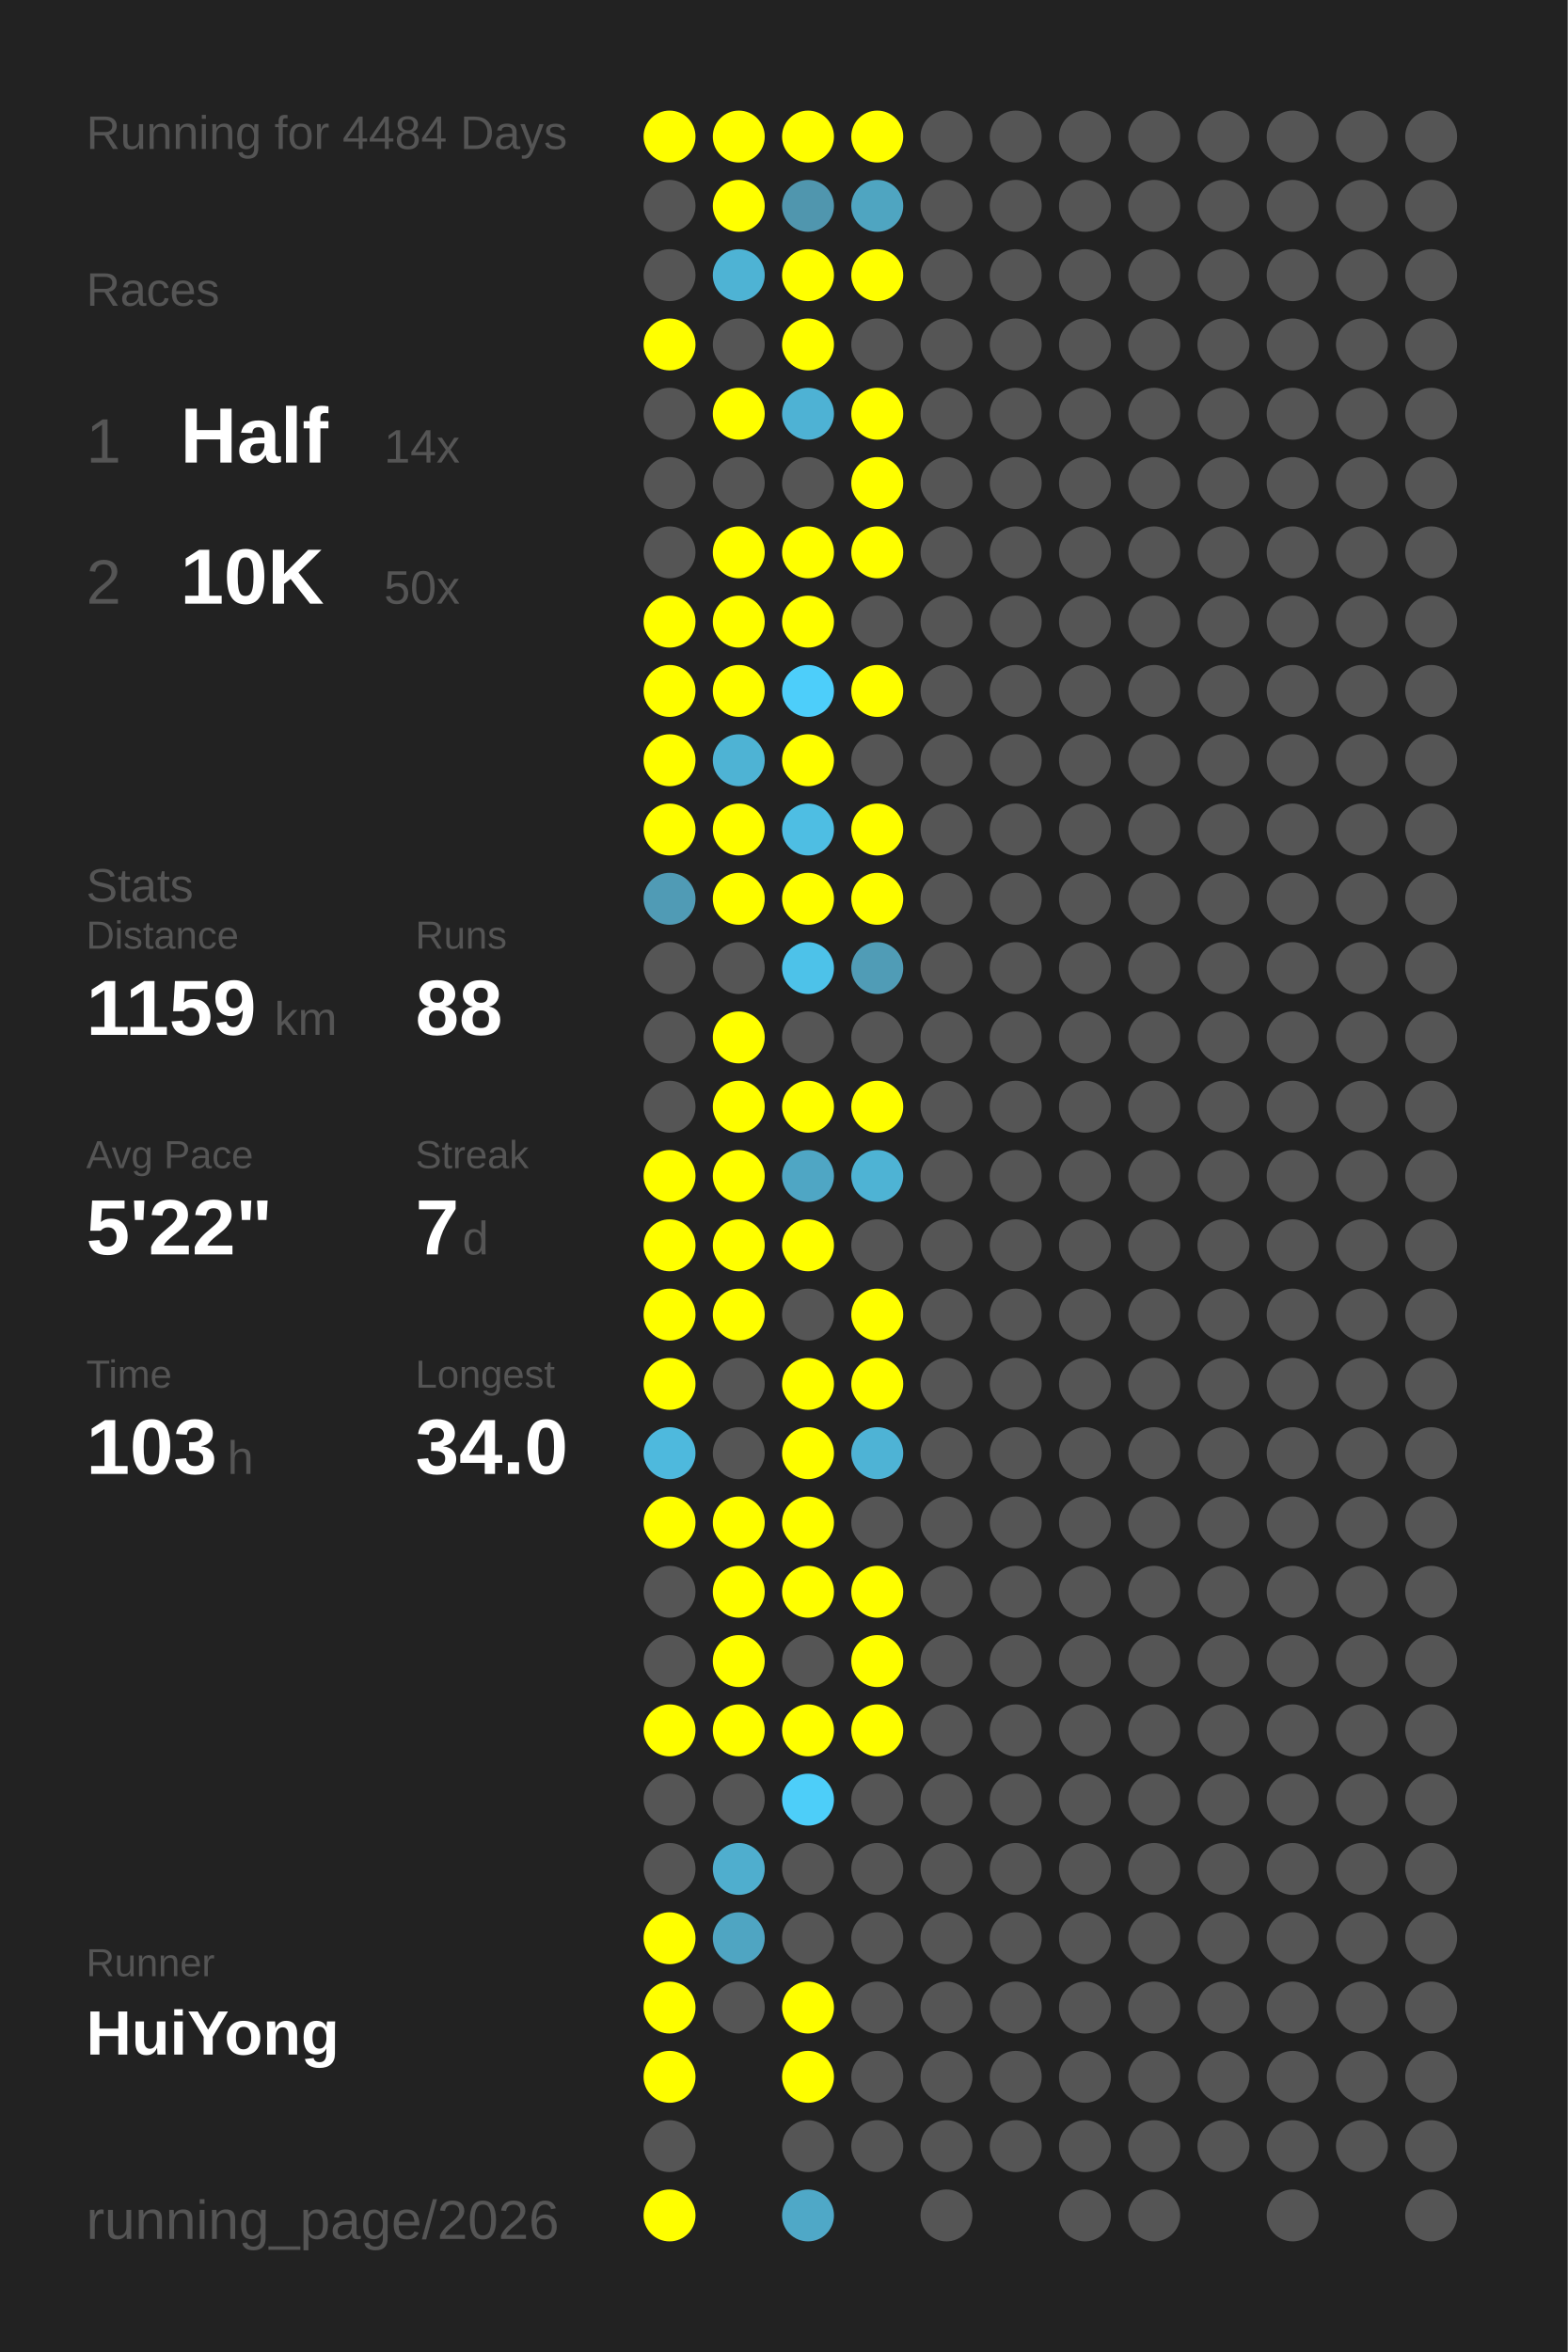
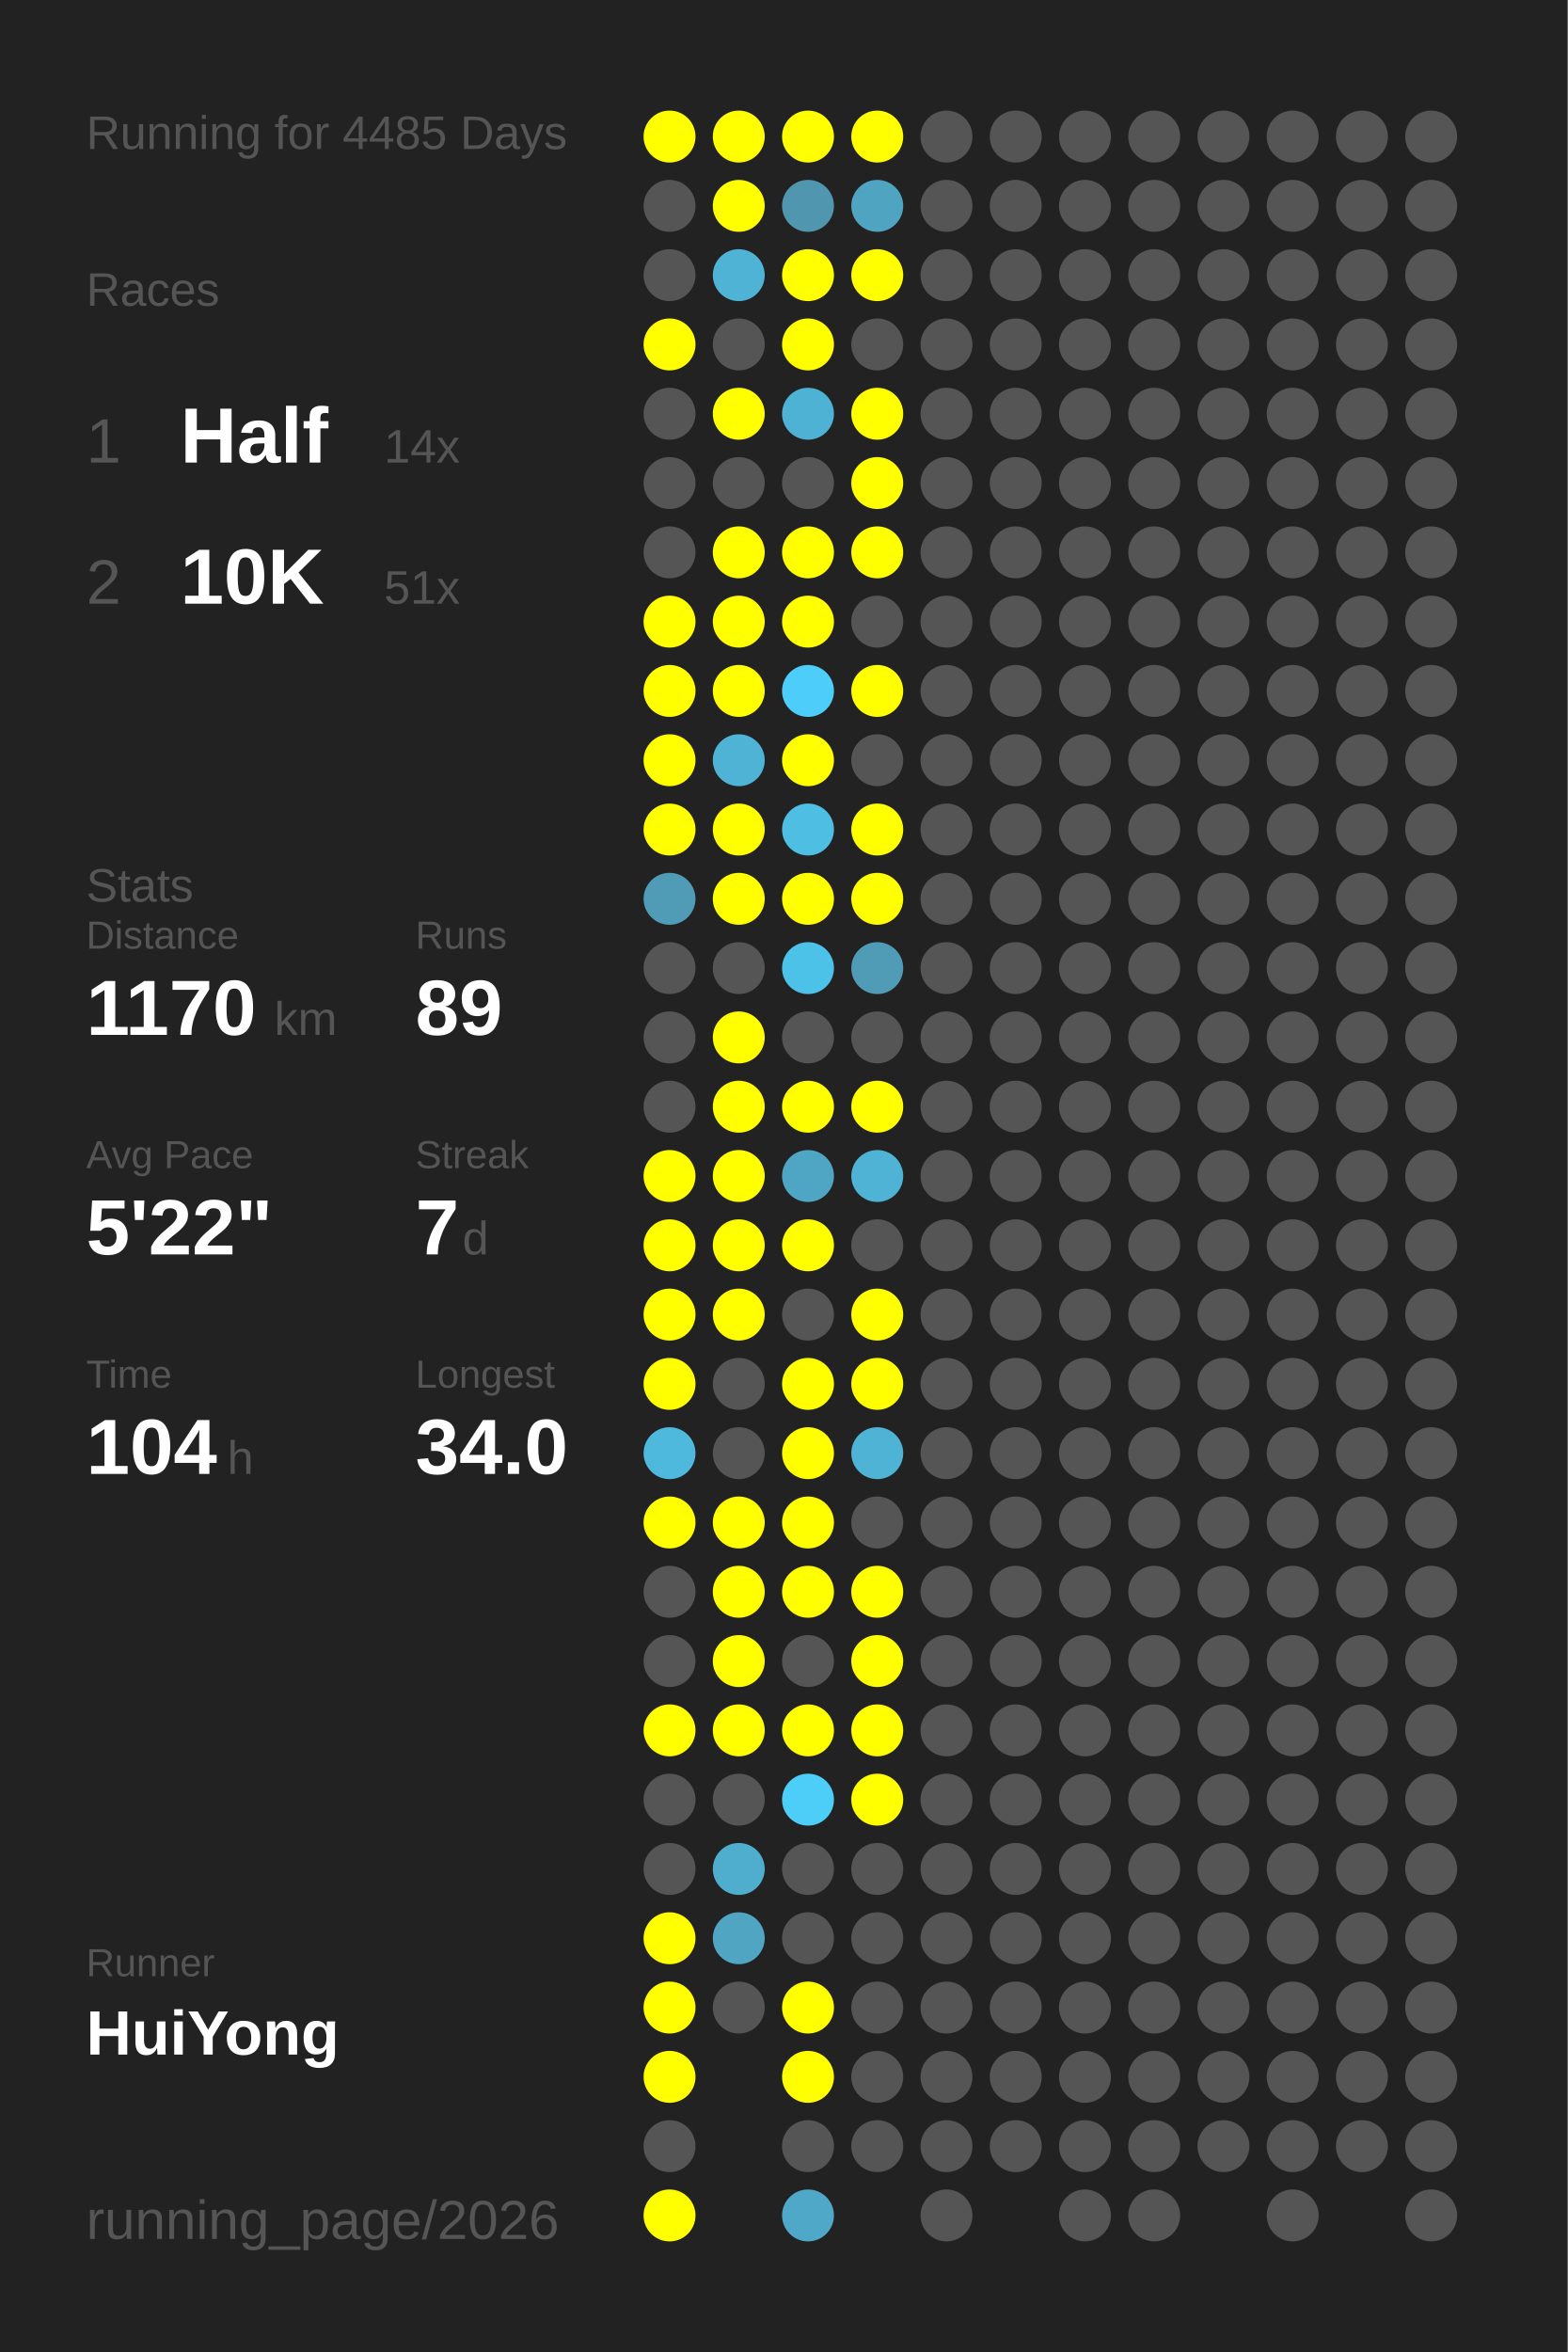
<svg xmlns="http://www.w3.org/2000/svg" baseProfile="full" height="300mm" version="1.1" viewBox="0,0,200,300" width="200mm">
  <defs />
  <rect fill="#222222" height="300" width="200" x="0" y="0" />
-   <text fill="#555555" style="font-size:6px; font-family:Arial;" x="11" y="19">Running for 4484 Days</text>
+   <text fill="#555555" style="font-size:6px; font-family:Arial;" x="11" y="19">Running for 4485 Days</text>
  <text fill="#555555" style="font-size:6px; font-family:Arial;" x="11" y="39">Races</text>
  <text fill="#555555" style="font-size:8px; font-family:Arial;" x="11" y="59">1</text>
  <text fill="#FFFFFF" style="font-size:10px; font-family:Arial; font-weight:bold;" x="23" y="59">Half</text>
  <text fill="#555555" style="font-size:6px; font-family:Arial;" x="49" y="59">14x</text>
  <text fill="#555555" style="font-size:8px; font-family:Arial;" x="11" y="77">2</text>
  <text fill="#FFFFFF" style="font-size:10px; font-family:Arial; font-weight:bold;" x="23" y="77">10K</text>
-   <text fill="#555555" style="font-size:6px; font-family:Arial;" x="49" y="77">50x</text>
+   <text fill="#555555" style="font-size:6px; font-family:Arial;" x="49" y="77">51x</text>
  <text fill="#555555" style="font-size:6px; font-family:Arial;" x="11" y="115">Stats</text>
  <text fill="#555555" style="font-size:5px; font-family:Arial;" x="11" y="121">Distance</text>
-   <text fill="#FFFFFF" style="font-size:10px; font-family:Arial; font-weight:bold;" x="11" y="132">1159</text>
+   <text fill="#FFFFFF" style="font-size:10px; font-family:Arial; font-weight:bold;" x="11" y="132">1170</text>
  <text fill="#555555" style="font-size:6px; font-family:Arial;" x="35" y="132">km</text>
  <text fill="#555555" style="font-size:5px; font-family:Arial;" x="53" y="121">Runs</text>
-   <text fill="#FFFFFF" style="font-size:10px; font-family:Arial; font-weight:bold;" x="53" y="132">88</text>
+   <text fill="#FFFFFF" style="font-size:10px; font-family:Arial; font-weight:bold;" x="53" y="132">89</text>
  <text fill="#555555" style="font-size:5px; font-family:Arial;" x="11" y="149">Avg Pace</text>
  <text fill="#FFFFFF" style="font-size:10px; font-family:Arial; font-weight:bold;" x="11" y="160">5'22"</text>
  <text fill="#555555" style="font-size:5px; font-family:Arial;" x="53" y="149">Streak</text>
  <text fill="#FFFFFF" style="font-size:10px; font-family:Arial; font-weight:bold;" x="53" y="160">7</text>
  <text fill="#555555" style="font-size:6px; font-family:Arial;" x="59" y="160">d</text>
  <text fill="#555555" style="font-size:5px; font-family:Arial;" x="11" y="177">Time</text>
-   <text fill="#FFFFFF" style="font-size:10px; font-family:Arial; font-weight:bold;" x="11" y="188">103</text>
+   <text fill="#FFFFFF" style="font-size:10px; font-family:Arial; font-weight:bold;" x="11" y="188">104</text>
  <text fill="#555555" style="font-size:6px; font-family:Arial;" x="29" y="188">h</text>
  <text fill="#555555" style="font-size:5px; font-family:Arial;" x="53" y="177">Longest</text>
  <text fill="#FFFFFF" style="font-size:10px; font-family:Arial; font-weight:bold;" x="53" y="188">34.0</text>
  <text fill="#555555" style="font-size:5px; font-family:Arial;" x="11" y="252.065">Runner</text>
  <text fill="#FFFFFF" style="font-size:8px; font-family:Arial; font-weight:bold;" x="11" y="262.065">HuiYong</text>
  <text fill="#555555" style="font-size:7px; font-family:Arial;" x="11" y="285.581">running_page/2026</text>
  <circle cx="85.417" cy="17.419" fill="#FFFF00" r="3.312" />
  <circle cx="85.417" cy="26.258" fill="#555555" r="3.312" />
  <circle cx="85.417" cy="35.097" fill="#555555" r="3.312" />
  <circle cx="85.417" cy="43.935" fill="#FFFF00" r="3.312" />
  <circle cx="85.417" cy="52.774" fill="#555555" r="3.312" />
  <circle cx="85.417" cy="61.613" fill="#555555" r="3.312" />
  <circle cx="85.417" cy="70.452" fill="#555555" r="3.312" />
  <circle cx="85.417" cy="79.29" fill="#FFFF00" r="3.312" />
  <circle cx="85.417" cy="88.129" fill="#FFFF00" r="3.312" />
  <circle cx="85.417" cy="96.968" fill="#FFFF00" r="3.312" />
  <circle cx="85.417" cy="105.806" fill="#FFFF00" r="3.312" />
  <circle cx="85.417" cy="114.645" fill="#509bb5" r="3.312" />
  <circle cx="85.417" cy="123.484" fill="#555555" r="3.312" />
  <circle cx="85.417" cy="132.323" fill="#555555" r="3.312" />
  <circle cx="85.417" cy="141.161" fill="#555555" r="3.312" />
  <circle cx="85.417" cy="150" fill="#FFFF00" r="3.312" />
  <circle cx="85.417" cy="158.839" fill="#FFFF00" r="3.312" />
  <circle cx="85.417" cy="167.677" fill="#FFFF00" r="3.312" />
  <circle cx="85.417" cy="176.516" fill="#FFFF00" r="3.312" />
  <circle cx="85.417" cy="185.355" fill="#4eb9dd" r="3.312" />
  <circle cx="85.417" cy="194.194" fill="#FFFF00" r="3.312" />
  <circle cx="85.417" cy="203.032" fill="#555555" r="3.312" />
  <circle cx="85.417" cy="211.871" fill="#555555" r="3.312" />
  <circle cx="85.417" cy="220.71" fill="#FFFF00" r="3.312" />
  <circle cx="85.417" cy="229.548" fill="#555555" r="3.312" />
  <circle cx="85.417" cy="238.387" fill="#555555" r="3.312" />
  <circle cx="85.417" cy="247.226" fill="#FFFF00" r="3.312" />
  <circle cx="85.417" cy="256.065" fill="#FFFF00" r="3.312" />
  <circle cx="85.417" cy="264.903" fill="#FFFF00" r="3.312" />
  <circle cx="85.417" cy="273.742" fill="#555555" r="3.312" />
  <circle cx="85.417" cy="282.581" fill="#FFFF00" r="3.312" />
  <circle cx="94.25" cy="17.419" fill="#FFFF00" r="3.312" />
  <circle cx="94.25" cy="26.258" fill="#FFFF00" r="3.312" />
  <circle cx="94.25" cy="35.097" fill="#4eb3d4" r="3.312" />
  <circle cx="94.25" cy="43.935" fill="#555555" r="3.312" />
  <circle cx="94.25" cy="52.774" fill="#FFFF00" r="3.312" />
  <circle cx="94.25" cy="61.613" fill="#555555" r="3.312" />
  <circle cx="94.25" cy="70.452" fill="#FFFF00" r="3.312" />
  <circle cx="94.25" cy="79.29" fill="#FFFF00" r="3.312" />
  <circle cx="94.25" cy="88.129" fill="#FFFF00" r="3.312" />
  <circle cx="94.25" cy="96.968" fill="#4eb3d4" r="3.312" />
  <circle cx="94.25" cy="105.806" fill="#FFFF00" r="3.312" />
  <circle cx="94.25" cy="114.645" fill="#FFFF00" r="3.312" />
  <circle cx="94.25" cy="123.484" fill="#555555" r="3.312" />
  <circle cx="94.25" cy="132.323" fill="#FFFF00" r="3.312" />
  <circle cx="94.25" cy="141.161" fill="#FFFF00" r="3.312" />
  <circle cx="94.25" cy="150" fill="#FFFF00" r="3.312" />
  <circle cx="94.25" cy="158.839" fill="#FFFF00" r="3.312" />
  <circle cx="94.25" cy="167.677" fill="#FFFF00" r="3.312" />
  <circle cx="94.25" cy="176.516" fill="#555555" r="3.312" />
  <circle cx="94.25" cy="185.355" fill="#555555" r="3.312" />
  <circle cx="94.25" cy="194.194" fill="#FFFF00" r="3.312" />
  <circle cx="94.25" cy="203.032" fill="#FFFF00" r="3.312" />
  <circle cx="94.25" cy="211.871" fill="#FFFF00" r="3.312" />
  <circle cx="94.25" cy="220.71" fill="#FFFF00" r="3.312" />
  <circle cx="94.25" cy="229.548" fill="#555555" r="3.312" />
  <circle cx="94.25" cy="238.387" fill="#4faece" r="3.312" />
  <circle cx="94.25" cy="247.226" fill="#4fa5c2" r="3.312" />
  <circle cx="94.25" cy="256.065" fill="#555555" r="3.312" />
  <circle cx="103.083" cy="17.419" fill="#FFFF00" r="3.312" />
  <circle cx="103.083" cy="26.258" fill="#5096ae" r="3.312" />
  <circle cx="103.083" cy="35.097" fill="#FFFF00" r="3.312" />
  <circle cx="103.083" cy="43.935" fill="#FFFF00" r="3.312" />
  <circle cx="103.083" cy="52.774" fill="#4eb2d4" r="3.312" />
  <circle cx="103.083" cy="61.613" fill="#555555" r="3.312" />
  <circle cx="103.083" cy="70.452" fill="#FFFF00" r="3.312" />
  <circle cx="103.083" cy="79.29" fill="#FFFF00" r="3.312" />
  <circle cx="103.083" cy="88.129" fill="#4dcefa" r="3.312" />
  <circle cx="103.083" cy="96.968" fill="#FFFF00" r="3.312" />
  <circle cx="103.083" cy="105.806" fill="#4ebee3" r="3.312" />
  <circle cx="103.083" cy="114.645" fill="#FFFF00" r="3.312" />
  <circle cx="103.083" cy="123.484" fill="#4dc2e9" r="3.312" />
  <circle cx="103.083" cy="132.323" fill="#555555" r="3.312" />
  <circle cx="103.083" cy="141.161" fill="#FFFF00" r="3.312" />
  <circle cx="103.083" cy="150" fill="#4fa6c4" r="3.312" />
  <circle cx="103.083" cy="158.839" fill="#FFFF00" r="3.312" />
  <circle cx="103.083" cy="167.677" fill="#555555" r="3.312" />
  <circle cx="103.083" cy="176.516" fill="#FFFF00" r="3.312" />
  <circle cx="103.083" cy="185.355" fill="#FFFF00" r="3.312" />
  <circle cx="103.083" cy="194.194" fill="#FFFF00" r="3.312" />
  <circle cx="103.083" cy="203.032" fill="#FFFF00" r="3.312" />
  <circle cx="103.083" cy="211.871" fill="#555555" r="3.312" />
  <circle cx="103.083" cy="220.71" fill="#FFFF00" r="3.312" />
  <circle cx="103.083" cy="229.548" fill="#4dcef9" r="3.312" />
  <circle cx="103.083" cy="238.387" fill="#555555" r="3.312" />
  <circle cx="103.083" cy="247.226" fill="#555555" r="3.312" />
  <circle cx="103.083" cy="256.065" fill="#FFFF00" r="3.312" />
  <circle cx="103.083" cy="264.903" fill="#FFFF00" r="3.312" />
  <circle cx="103.083" cy="273.742" fill="#555555" r="3.312" />
  <circle cx="103.083" cy="282.581" fill="#4fa8c7" r="3.312" />
  <circle cx="111.917" cy="17.419" fill="#FFFF00" r="3.312" />
  <circle cx="111.917" cy="26.258" fill="#4fa5c1" r="3.312" />
  <circle cx="111.917" cy="35.097" fill="#FFFF00" r="3.312" />
  <circle cx="111.917" cy="43.935" fill="#555555" r="3.312" />
  <circle cx="111.917" cy="52.774" fill="#FFFF00" r="3.312" />
  <circle cx="111.917" cy="61.613" fill="#FFFF00" r="3.312" />
  <circle cx="111.917" cy="70.452" fill="#FFFF00" r="3.312" />
  <circle cx="111.917" cy="79.29" fill="#555555" r="3.312" />
  <circle cx="111.917" cy="88.129" fill="#FFFF00" r="3.312" />
  <circle cx="111.917" cy="96.968" fill="#555555" r="3.312" />
  <circle cx="111.917" cy="105.806" fill="#FFFF00" r="3.312" />
  <circle cx="111.917" cy="114.645" fill="#FFFF00" r="3.312" />
  <circle cx="111.917" cy="123.484" fill="#509cb6" r="3.312" />
  <circle cx="111.917" cy="132.323" fill="#555555" r="3.312" />
  <circle cx="111.917" cy="141.161" fill="#FFFF00" r="3.312" />
  <circle cx="111.917" cy="150" fill="#4eb3d4" r="3.312" />
  <circle cx="111.917" cy="158.839" fill="#555555" r="3.312" />
  <circle cx="111.917" cy="167.677" fill="#FFFF00" r="3.312" />
  <circle cx="111.917" cy="176.516" fill="#FFFF00" r="3.312" />
  <circle cx="111.917" cy="185.355" fill="#4eb3d5" r="3.312" />
  <circle cx="111.917" cy="194.194" fill="#555555" r="3.312" />
  <circle cx="111.917" cy="203.032" fill="#FFFF00" r="3.312" />
  <circle cx="111.917" cy="211.871" fill="#FFFF00" r="3.312" />
  <circle cx="111.917" cy="220.71" fill="#FFFF00" r="3.312" />
-   <circle cx="111.917" cy="229.548" fill="#555555" r="3.312" />
+   <circle cx="111.917" cy="229.548" fill="#FFFF00" r="3.312" />
  <circle cx="111.917" cy="238.387" fill="#555555" r="3.312" />
  <circle cx="111.917" cy="247.226" fill="#555555" r="3.312" />
  <circle cx="111.917" cy="256.065" fill="#555555" r="3.312" />
  <circle cx="111.917" cy="264.903" fill="#555555" r="3.312" />
  <circle cx="111.917" cy="273.742" fill="#555555" r="3.312" />
  <circle cx="120.75" cy="17.419" fill="#555555" r="3.312" />
  <circle cx="120.75" cy="26.258" fill="#555555" r="3.312" />
  <circle cx="120.75" cy="35.097" fill="#555555" r="3.312" />
  <circle cx="120.75" cy="43.935" fill="#555555" r="3.312" />
  <circle cx="120.75" cy="52.774" fill="#555555" r="3.312" />
  <circle cx="120.75" cy="61.613" fill="#555555" r="3.312" />
  <circle cx="120.75" cy="70.452" fill="#555555" r="3.312" />
  <circle cx="120.75" cy="79.29" fill="#555555" r="3.312" />
  <circle cx="120.75" cy="88.129" fill="#555555" r="3.312" />
  <circle cx="120.75" cy="96.968" fill="#555555" r="3.312" />
  <circle cx="120.75" cy="105.806" fill="#555555" r="3.312" />
  <circle cx="120.75" cy="114.645" fill="#555555" r="3.312" />
  <circle cx="120.75" cy="123.484" fill="#555555" r="3.312" />
  <circle cx="120.75" cy="132.323" fill="#555555" r="3.312" />
  <circle cx="120.75" cy="141.161" fill="#555555" r="3.312" />
  <circle cx="120.75" cy="150" fill="#555555" r="3.312" />
  <circle cx="120.75" cy="158.839" fill="#555555" r="3.312" />
  <circle cx="120.75" cy="167.677" fill="#555555" r="3.312" />
  <circle cx="120.75" cy="176.516" fill="#555555" r="3.312" />
  <circle cx="120.75" cy="185.355" fill="#555555" r="3.312" />
  <circle cx="120.75" cy="194.194" fill="#555555" r="3.312" />
  <circle cx="120.75" cy="203.032" fill="#555555" r="3.312" />
  <circle cx="120.75" cy="211.871" fill="#555555" r="3.312" />
  <circle cx="120.75" cy="220.71" fill="#555555" r="3.312" />
  <circle cx="120.75" cy="229.548" fill="#555555" r="3.312" />
  <circle cx="120.75" cy="238.387" fill="#555555" r="3.312" />
  <circle cx="120.75" cy="247.226" fill="#555555" r="3.312" />
  <circle cx="120.75" cy="256.065" fill="#555555" r="3.312" />
  <circle cx="120.75" cy="264.903" fill="#555555" r="3.312" />
  <circle cx="120.75" cy="273.742" fill="#555555" r="3.312" />
  <circle cx="120.75" cy="282.581" fill="#555555" r="3.312" />
  <circle cx="129.583" cy="17.419" fill="#555555" r="3.312" />
  <circle cx="129.583" cy="26.258" fill="#555555" r="3.312" />
  <circle cx="129.583" cy="35.097" fill="#555555" r="3.312" />
  <circle cx="129.583" cy="43.935" fill="#555555" r="3.312" />
  <circle cx="129.583" cy="52.774" fill="#555555" r="3.312" />
  <circle cx="129.583" cy="61.613" fill="#555555" r="3.312" />
  <circle cx="129.583" cy="70.452" fill="#555555" r="3.312" />
  <circle cx="129.583" cy="79.29" fill="#555555" r="3.312" />
  <circle cx="129.583" cy="88.129" fill="#555555" r="3.312" />
  <circle cx="129.583" cy="96.968" fill="#555555" r="3.312" />
  <circle cx="129.583" cy="105.806" fill="#555555" r="3.312" />
  <circle cx="129.583" cy="114.645" fill="#555555" r="3.312" />
  <circle cx="129.583" cy="123.484" fill="#555555" r="3.312" />
  <circle cx="129.583" cy="132.323" fill="#555555" r="3.312" />
  <circle cx="129.583" cy="141.161" fill="#555555" r="3.312" />
  <circle cx="129.583" cy="150" fill="#555555" r="3.312" />
  <circle cx="129.583" cy="158.839" fill="#555555" r="3.312" />
  <circle cx="129.583" cy="167.677" fill="#555555" r="3.312" />
  <circle cx="129.583" cy="176.516" fill="#555555" r="3.312" />
  <circle cx="129.583" cy="185.355" fill="#555555" r="3.312" />
  <circle cx="129.583" cy="194.194" fill="#555555" r="3.312" />
  <circle cx="129.583" cy="203.032" fill="#555555" r="3.312" />
  <circle cx="129.583" cy="211.871" fill="#555555" r="3.312" />
  <circle cx="129.583" cy="220.71" fill="#555555" r="3.312" />
  <circle cx="129.583" cy="229.548" fill="#555555" r="3.312" />
  <circle cx="129.583" cy="238.387" fill="#555555" r="3.312" />
  <circle cx="129.583" cy="247.226" fill="#555555" r="3.312" />
  <circle cx="129.583" cy="256.065" fill="#555555" r="3.312" />
  <circle cx="129.583" cy="264.903" fill="#555555" r="3.312" />
  <circle cx="129.583" cy="273.742" fill="#555555" r="3.312" />
  <circle cx="138.417" cy="17.419" fill="#555555" r="3.312" />
  <circle cx="138.417" cy="26.258" fill="#555555" r="3.312" />
  <circle cx="138.417" cy="35.097" fill="#555555" r="3.312" />
  <circle cx="138.417" cy="43.935" fill="#555555" r="3.312" />
  <circle cx="138.417" cy="52.774" fill="#555555" r="3.312" />
  <circle cx="138.417" cy="61.613" fill="#555555" r="3.312" />
  <circle cx="138.417" cy="70.452" fill="#555555" r="3.312" />
  <circle cx="138.417" cy="79.29" fill="#555555" r="3.312" />
  <circle cx="138.417" cy="88.129" fill="#555555" r="3.312" />
  <circle cx="138.417" cy="96.968" fill="#555555" r="3.312" />
  <circle cx="138.417" cy="105.806" fill="#555555" r="3.312" />
  <circle cx="138.417" cy="114.645" fill="#555555" r="3.312" />
  <circle cx="138.417" cy="123.484" fill="#555555" r="3.312" />
  <circle cx="138.417" cy="132.323" fill="#555555" r="3.312" />
  <circle cx="138.417" cy="141.161" fill="#555555" r="3.312" />
  <circle cx="138.417" cy="150" fill="#555555" r="3.312" />
  <circle cx="138.417" cy="158.839" fill="#555555" r="3.312" />
  <circle cx="138.417" cy="167.677" fill="#555555" r="3.312" />
  <circle cx="138.417" cy="176.516" fill="#555555" r="3.312" />
  <circle cx="138.417" cy="185.355" fill="#555555" r="3.312" />
  <circle cx="138.417" cy="194.194" fill="#555555" r="3.312" />
  <circle cx="138.417" cy="203.032" fill="#555555" r="3.312" />
  <circle cx="138.417" cy="211.871" fill="#555555" r="3.312" />
  <circle cx="138.417" cy="220.71" fill="#555555" r="3.312" />
  <circle cx="138.417" cy="229.548" fill="#555555" r="3.312" />
  <circle cx="138.417" cy="238.387" fill="#555555" r="3.312" />
  <circle cx="138.417" cy="247.226" fill="#555555" r="3.312" />
  <circle cx="138.417" cy="256.065" fill="#555555" r="3.312" />
  <circle cx="138.417" cy="264.903" fill="#555555" r="3.312" />
  <circle cx="138.417" cy="273.742" fill="#555555" r="3.312" />
  <circle cx="138.417" cy="282.581" fill="#555555" r="3.312" />
  <circle cx="147.25" cy="17.419" fill="#555555" r="3.312" />
  <circle cx="147.25" cy="26.258" fill="#555555" r="3.312" />
  <circle cx="147.25" cy="35.097" fill="#555555" r="3.312" />
  <circle cx="147.25" cy="43.935" fill="#555555" r="3.312" />
  <circle cx="147.25" cy="52.774" fill="#555555" r="3.312" />
  <circle cx="147.25" cy="61.613" fill="#555555" r="3.312" />
  <circle cx="147.25" cy="70.452" fill="#555555" r="3.312" />
  <circle cx="147.25" cy="79.29" fill="#555555" r="3.312" />
  <circle cx="147.25" cy="88.129" fill="#555555" r="3.312" />
  <circle cx="147.25" cy="96.968" fill="#555555" r="3.312" />
  <circle cx="147.25" cy="105.806" fill="#555555" r="3.312" />
  <circle cx="147.25" cy="114.645" fill="#555555" r="3.312" />
  <circle cx="147.25" cy="123.484" fill="#555555" r="3.312" />
  <circle cx="147.25" cy="132.323" fill="#555555" r="3.312" />
  <circle cx="147.25" cy="141.161" fill="#555555" r="3.312" />
  <circle cx="147.25" cy="150" fill="#555555" r="3.312" />
  <circle cx="147.25" cy="158.839" fill="#555555" r="3.312" />
  <circle cx="147.25" cy="167.677" fill="#555555" r="3.312" />
  <circle cx="147.25" cy="176.516" fill="#555555" r="3.312" />
  <circle cx="147.25" cy="185.355" fill="#555555" r="3.312" />
  <circle cx="147.25" cy="194.194" fill="#555555" r="3.312" />
  <circle cx="147.25" cy="203.032" fill="#555555" r="3.312" />
  <circle cx="147.25" cy="211.871" fill="#555555" r="3.312" />
  <circle cx="147.25" cy="220.71" fill="#555555" r="3.312" />
  <circle cx="147.25" cy="229.548" fill="#555555" r="3.312" />
  <circle cx="147.25" cy="238.387" fill="#555555" r="3.312" />
  <circle cx="147.25" cy="247.226" fill="#555555" r="3.312" />
  <circle cx="147.25" cy="256.065" fill="#555555" r="3.312" />
  <circle cx="147.25" cy="264.903" fill="#555555" r="3.312" />
  <circle cx="147.25" cy="273.742" fill="#555555" r="3.312" />
  <circle cx="147.25" cy="282.581" fill="#555555" r="3.312" />
  <circle cx="156.083" cy="17.419" fill="#555555" r="3.312" />
  <circle cx="156.083" cy="26.258" fill="#555555" r="3.312" />
  <circle cx="156.083" cy="35.097" fill="#555555" r="3.312" />
  <circle cx="156.083" cy="43.935" fill="#555555" r="3.312" />
  <circle cx="156.083" cy="52.774" fill="#555555" r="3.312" />
  <circle cx="156.083" cy="61.613" fill="#555555" r="3.312" />
  <circle cx="156.083" cy="70.452" fill="#555555" r="3.312" />
  <circle cx="156.083" cy="79.29" fill="#555555" r="3.312" />
  <circle cx="156.083" cy="88.129" fill="#555555" r="3.312" />
  <circle cx="156.083" cy="96.968" fill="#555555" r="3.312" />
  <circle cx="156.083" cy="105.806" fill="#555555" r="3.312" />
  <circle cx="156.083" cy="114.645" fill="#555555" r="3.312" />
  <circle cx="156.083" cy="123.484" fill="#555555" r="3.312" />
  <circle cx="156.083" cy="132.323" fill="#555555" r="3.312" />
  <circle cx="156.083" cy="141.161" fill="#555555" r="3.312" />
  <circle cx="156.083" cy="150" fill="#555555" r="3.312" />
  <circle cx="156.083" cy="158.839" fill="#555555" r="3.312" />
  <circle cx="156.083" cy="167.677" fill="#555555" r="3.312" />
  <circle cx="156.083" cy="176.516" fill="#555555" r="3.312" />
  <circle cx="156.083" cy="185.355" fill="#555555" r="3.312" />
  <circle cx="156.083" cy="194.194" fill="#555555" r="3.312" />
  <circle cx="156.083" cy="203.032" fill="#555555" r="3.312" />
  <circle cx="156.083" cy="211.871" fill="#555555" r="3.312" />
  <circle cx="156.083" cy="220.71" fill="#555555" r="3.312" />
  <circle cx="156.083" cy="229.548" fill="#555555" r="3.312" />
  <circle cx="156.083" cy="238.387" fill="#555555" r="3.312" />
  <circle cx="156.083" cy="247.226" fill="#555555" r="3.312" />
  <circle cx="156.083" cy="256.065" fill="#555555" r="3.312" />
  <circle cx="156.083" cy="264.903" fill="#555555" r="3.312" />
  <circle cx="156.083" cy="273.742" fill="#555555" r="3.312" />
  <circle cx="164.917" cy="17.419" fill="#555555" r="3.312" />
  <circle cx="164.917" cy="26.258" fill="#555555" r="3.312" />
  <circle cx="164.917" cy="35.097" fill="#555555" r="3.312" />
  <circle cx="164.917" cy="43.935" fill="#555555" r="3.312" />
  <circle cx="164.917" cy="52.774" fill="#555555" r="3.312" />
  <circle cx="164.917" cy="61.613" fill="#555555" r="3.312" />
  <circle cx="164.917" cy="70.452" fill="#555555" r="3.312" />
  <circle cx="164.917" cy="79.29" fill="#555555" r="3.312" />
  <circle cx="164.917" cy="88.129" fill="#555555" r="3.312" />
  <circle cx="164.917" cy="96.968" fill="#555555" r="3.312" />
  <circle cx="164.917" cy="105.806" fill="#555555" r="3.312" />
  <circle cx="164.917" cy="114.645" fill="#555555" r="3.312" />
  <circle cx="164.917" cy="123.484" fill="#555555" r="3.312" />
  <circle cx="164.917" cy="132.323" fill="#555555" r="3.312" />
  <circle cx="164.917" cy="141.161" fill="#555555" r="3.312" />
  <circle cx="164.917" cy="150" fill="#555555" r="3.312" />
  <circle cx="164.917" cy="158.839" fill="#555555" r="3.312" />
  <circle cx="164.917" cy="167.677" fill="#555555" r="3.312" />
  <circle cx="164.917" cy="176.516" fill="#555555" r="3.312" />
  <circle cx="164.917" cy="185.355" fill="#555555" r="3.312" />
  <circle cx="164.917" cy="194.194" fill="#555555" r="3.312" />
  <circle cx="164.917" cy="203.032" fill="#555555" r="3.312" />
  <circle cx="164.917" cy="211.871" fill="#555555" r="3.312" />
  <circle cx="164.917" cy="220.71" fill="#555555" r="3.312" />
  <circle cx="164.917" cy="229.548" fill="#555555" r="3.312" />
  <circle cx="164.917" cy="238.387" fill="#555555" r="3.312" />
  <circle cx="164.917" cy="247.226" fill="#555555" r="3.312" />
  <circle cx="164.917" cy="256.065" fill="#555555" r="3.312" />
  <circle cx="164.917" cy="264.903" fill="#555555" r="3.312" />
  <circle cx="164.917" cy="273.742" fill="#555555" r="3.312" />
  <circle cx="164.917" cy="282.581" fill="#555555" r="3.312" />
  <circle cx="173.75" cy="17.419" fill="#555555" r="3.312" />
  <circle cx="173.75" cy="26.258" fill="#555555" r="3.312" />
  <circle cx="173.75" cy="35.097" fill="#555555" r="3.312" />
  <circle cx="173.75" cy="43.935" fill="#555555" r="3.312" />
  <circle cx="173.75" cy="52.774" fill="#555555" r="3.312" />
  <circle cx="173.75" cy="61.613" fill="#555555" r="3.312" />
  <circle cx="173.75" cy="70.452" fill="#555555" r="3.312" />
  <circle cx="173.75" cy="79.29" fill="#555555" r="3.312" />
  <circle cx="173.75" cy="88.129" fill="#555555" r="3.312" />
  <circle cx="173.75" cy="96.968" fill="#555555" r="3.312" />
  <circle cx="173.75" cy="105.806" fill="#555555" r="3.312" />
  <circle cx="173.75" cy="114.645" fill="#555555" r="3.312" />
  <circle cx="173.75" cy="123.484" fill="#555555" r="3.312" />
  <circle cx="173.75" cy="132.323" fill="#555555" r="3.312" />
  <circle cx="173.75" cy="141.161" fill="#555555" r="3.312" />
  <circle cx="173.75" cy="150" fill="#555555" r="3.312" />
  <circle cx="173.75" cy="158.839" fill="#555555" r="3.312" />
  <circle cx="173.75" cy="167.677" fill="#555555" r="3.312" />
  <circle cx="173.75" cy="176.516" fill="#555555" r="3.312" />
  <circle cx="173.75" cy="185.355" fill="#555555" r="3.312" />
  <circle cx="173.75" cy="194.194" fill="#555555" r="3.312" />
  <circle cx="173.75" cy="203.032" fill="#555555" r="3.312" />
  <circle cx="173.75" cy="211.871" fill="#555555" r="3.312" />
  <circle cx="173.75" cy="220.71" fill="#555555" r="3.312" />
  <circle cx="173.75" cy="229.548" fill="#555555" r="3.312" />
  <circle cx="173.75" cy="238.387" fill="#555555" r="3.312" />
  <circle cx="173.75" cy="247.226" fill="#555555" r="3.312" />
  <circle cx="173.75" cy="256.065" fill="#555555" r="3.312" />
  <circle cx="173.75" cy="264.903" fill="#555555" r="3.312" />
  <circle cx="173.75" cy="273.742" fill="#555555" r="3.312" />
  <circle cx="182.583" cy="17.419" fill="#555555" r="3.312" />
  <circle cx="182.583" cy="26.258" fill="#555555" r="3.312" />
  <circle cx="182.583" cy="35.097" fill="#555555" r="3.312" />
  <circle cx="182.583" cy="43.935" fill="#555555" r="3.312" />
  <circle cx="182.583" cy="52.774" fill="#555555" r="3.312" />
  <circle cx="182.583" cy="61.613" fill="#555555" r="3.312" />
  <circle cx="182.583" cy="70.452" fill="#555555" r="3.312" />
  <circle cx="182.583" cy="79.29" fill="#555555" r="3.312" />
  <circle cx="182.583" cy="88.129" fill="#555555" r="3.312" />
  <circle cx="182.583" cy="96.968" fill="#555555" r="3.312" />
  <circle cx="182.583" cy="105.806" fill="#555555" r="3.312" />
  <circle cx="182.583" cy="114.645" fill="#555555" r="3.312" />
  <circle cx="182.583" cy="123.484" fill="#555555" r="3.312" />
  <circle cx="182.583" cy="132.323" fill="#555555" r="3.312" />
  <circle cx="182.583" cy="141.161" fill="#555555" r="3.312" />
  <circle cx="182.583" cy="150" fill="#555555" r="3.312" />
  <circle cx="182.583" cy="158.839" fill="#555555" r="3.312" />
  <circle cx="182.583" cy="167.677" fill="#555555" r="3.312" />
  <circle cx="182.583" cy="176.516" fill="#555555" r="3.312" />
  <circle cx="182.583" cy="185.355" fill="#555555" r="3.312" />
  <circle cx="182.583" cy="194.194" fill="#555555" r="3.312" />
  <circle cx="182.583" cy="203.032" fill="#555555" r="3.312" />
  <circle cx="182.583" cy="211.871" fill="#555555" r="3.312" />
  <circle cx="182.583" cy="220.71" fill="#555555" r="3.312" />
  <circle cx="182.583" cy="229.548" fill="#555555" r="3.312" />
  <circle cx="182.583" cy="238.387" fill="#555555" r="3.312" />
  <circle cx="182.583" cy="247.226" fill="#555555" r="3.312" />
  <circle cx="182.583" cy="256.065" fill="#555555" r="3.312" />
  <circle cx="182.583" cy="264.903" fill="#555555" r="3.312" />
  <circle cx="182.583" cy="273.742" fill="#555555" r="3.312" />
  <circle cx="182.583" cy="282.581" fill="#555555" r="3.312" />
</svg>
